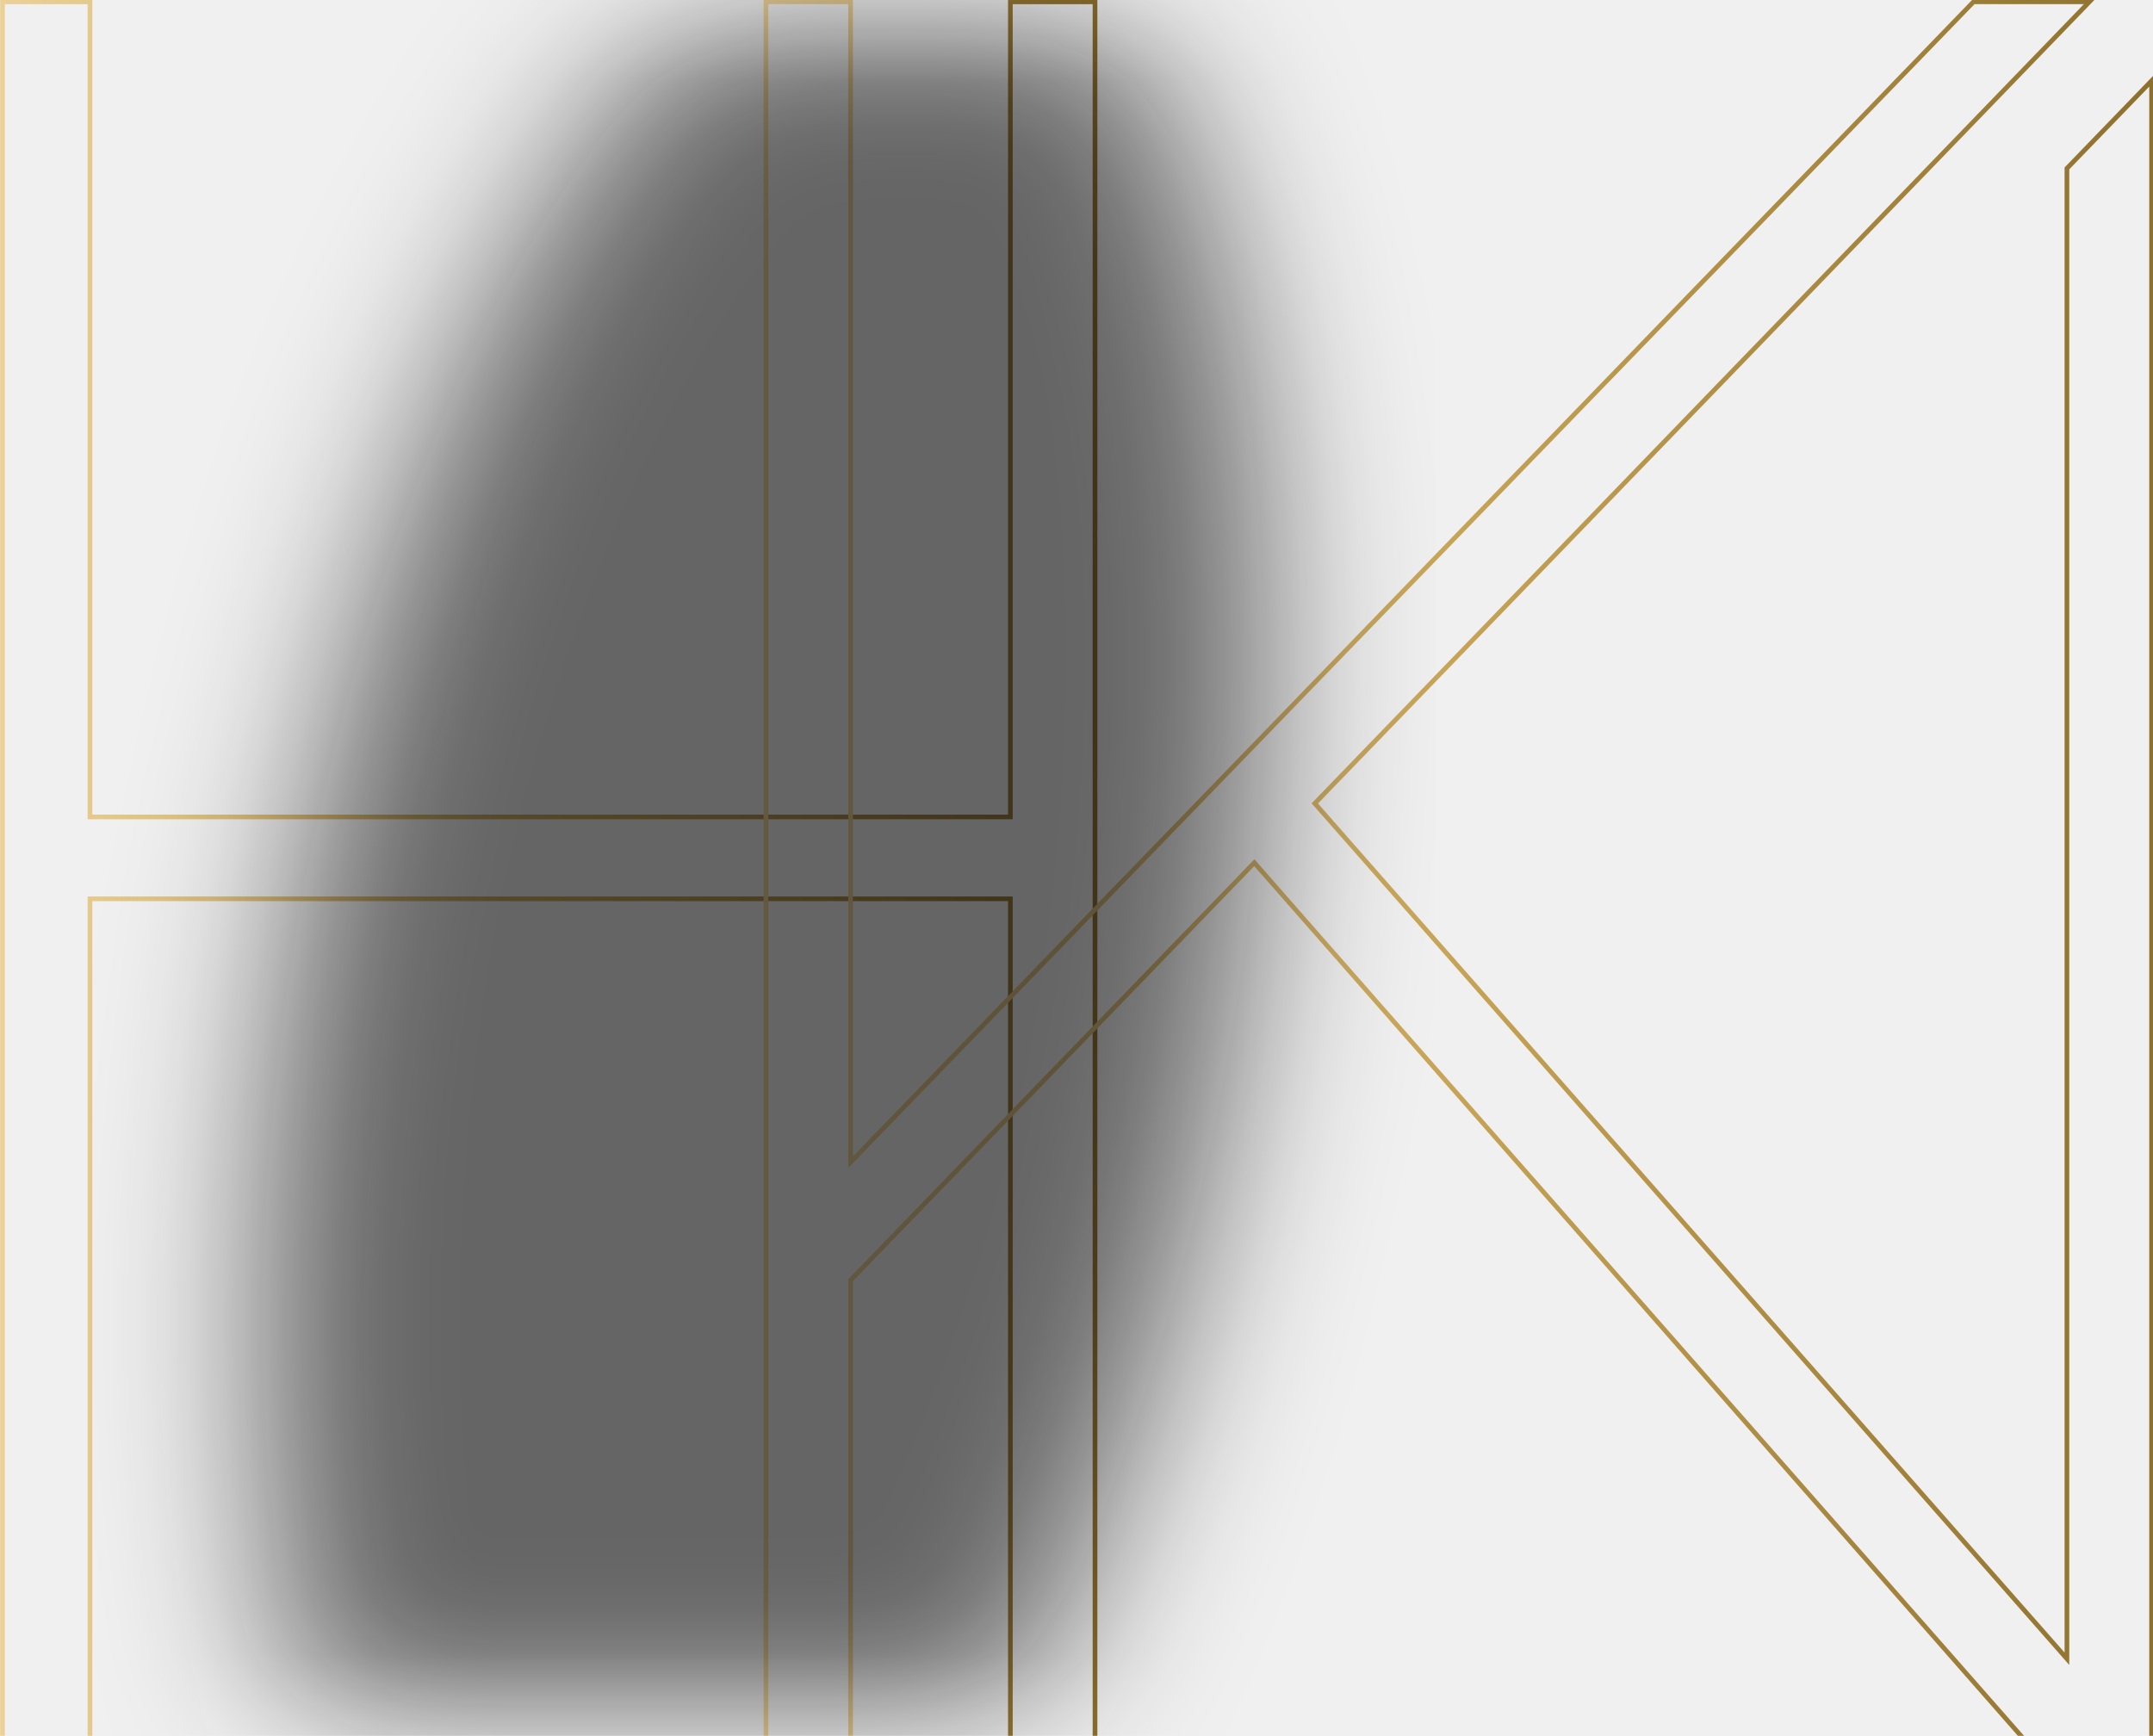
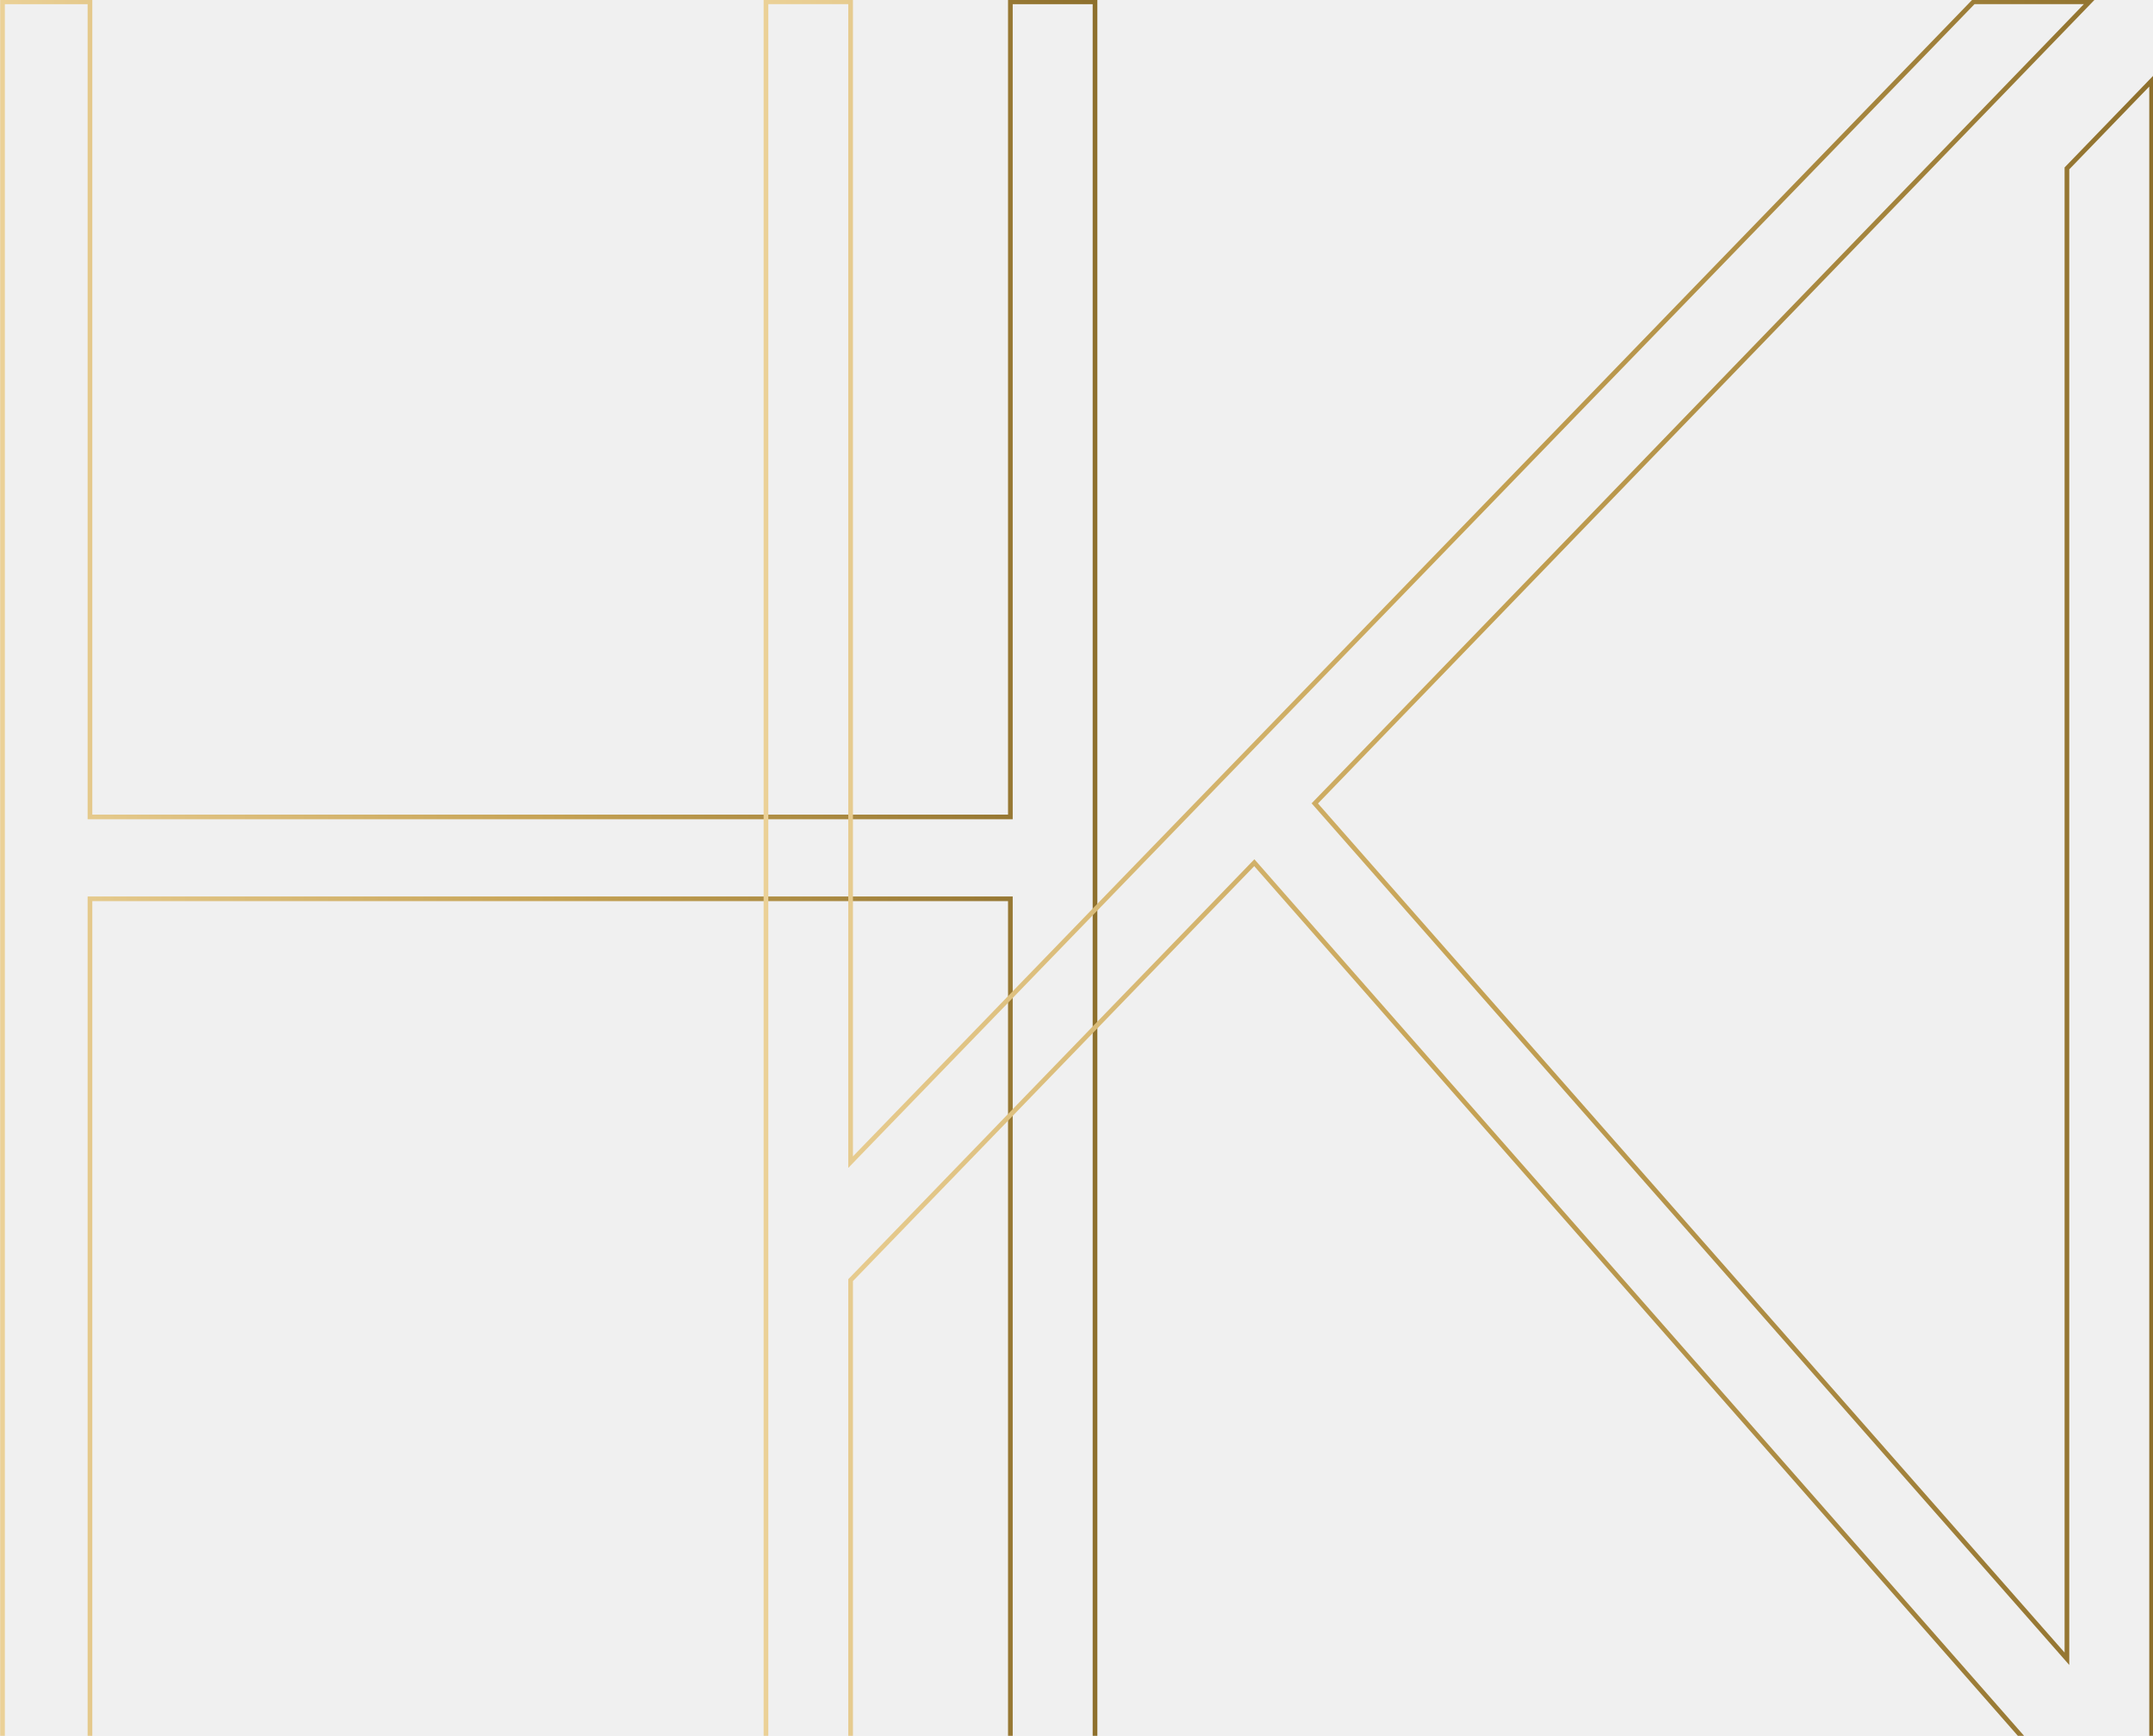
<svg xmlns="http://www.w3.org/2000/svg" width="919" height="741" viewBox="0 0 919 741" fill="none">
  <g clip-path="url(#clip0_140_157)">
    <path d="M38.401 0.778V348.746H431.274V0.778H467.403V744.773H431.274V383.686H38.401V744.773H1.073V0.778H38.401Z" stroke="url(#paint0_linear_140_157)" stroke-width="2" />
    <path d="M363.078 0.769V496.103L364.796 494.327L842.392 0.769H891.847L561.856 342.303L561.215 342.966L561.823 343.658L880.508 706.117L882.259 708.108V71.885L918.407 34.471V744.772H865.949L536.111 369.097L535.394 368.281L534.64 369.062L363.359 546.188L363.078 546.479V744.772H326.948V0.769H363.078Z" stroke="url(#paint1_linear_140_157)" stroke-width="2" />
-     <g filter="url(#filter0_f_140_157)">
-       <ellipse cx="325.519" cy="422.582" rx="200.5" ry="465.5" transform="rotate(10.1668 325.519 422.582)" fill="#090909" fill-opacity="0.6" />
-     </g>
  </g>
  <defs>
-     <filter id="filter0_f_140_157" x="38.59" y="-110.096" width="573.859" height="1065.36" filterUnits="userSpaceOnUse" color-interpolation-filters="sRGB">
-       <feFlood flood-opacity="0" result="BackgroundImageFix" />
-       <feBlend mode="normal" in="SourceGraphic" in2="BackgroundImageFix" result="shape" />
-       <feGaussianBlur stdDeviation="36.55" result="effect1_foregroundBlur_140_157" />
-     </filter>
    <linearGradient id="paint0_linear_140_157" x1="0.073" y1="372.775" x2="468.403" y2="372.775" gradientUnits="userSpaceOnUse">
      <stop stop-color="#EBD197" />
      <stop offset="0.5" stop-color="#C6A355" />
      <stop offset="1" stop-color="#8E702D" />
    </linearGradient>
    <linearGradient id="paint1_linear_140_157" x1="325.948" y1="372.771" x2="919.407" y2="372.771" gradientUnits="userSpaceOnUse">
      <stop stop-color="#EBD197" />
      <stop offset="0.5" stop-color="#C6A355" />
      <stop offset="1" stop-color="#8E702D" />
    </linearGradient>
    <clipPath id="clip0_140_157">
      <rect width="919" height="741" fill="white" />
    </clipPath>
  </defs>
</svg>
